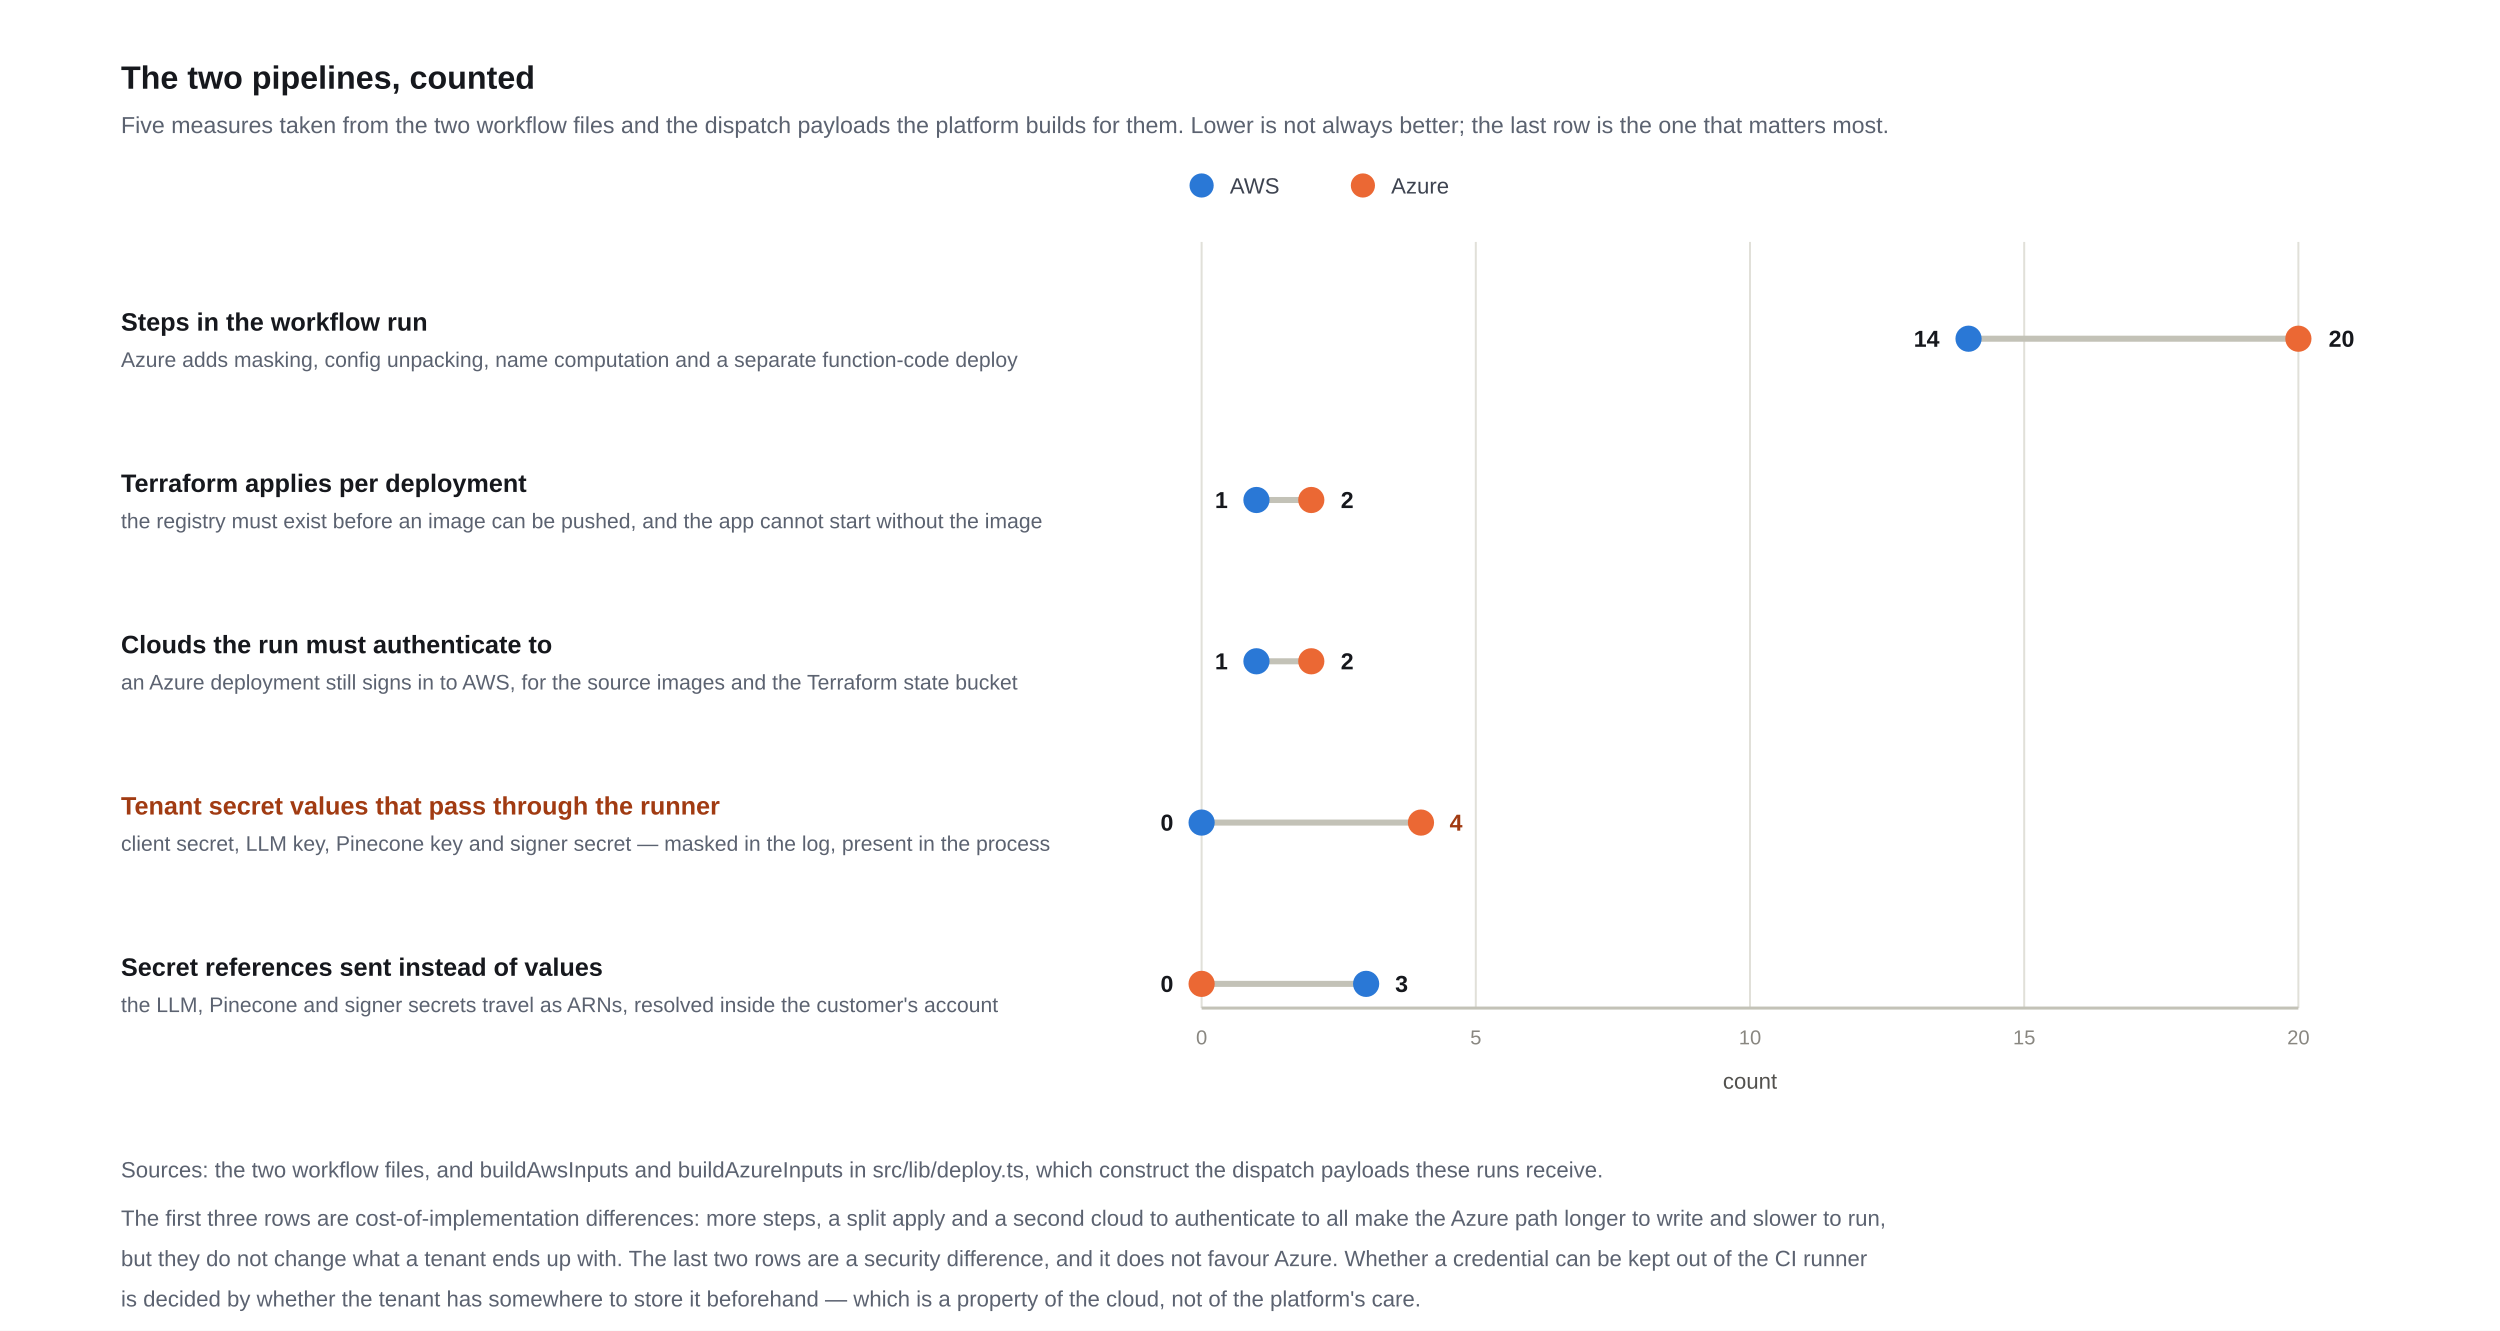
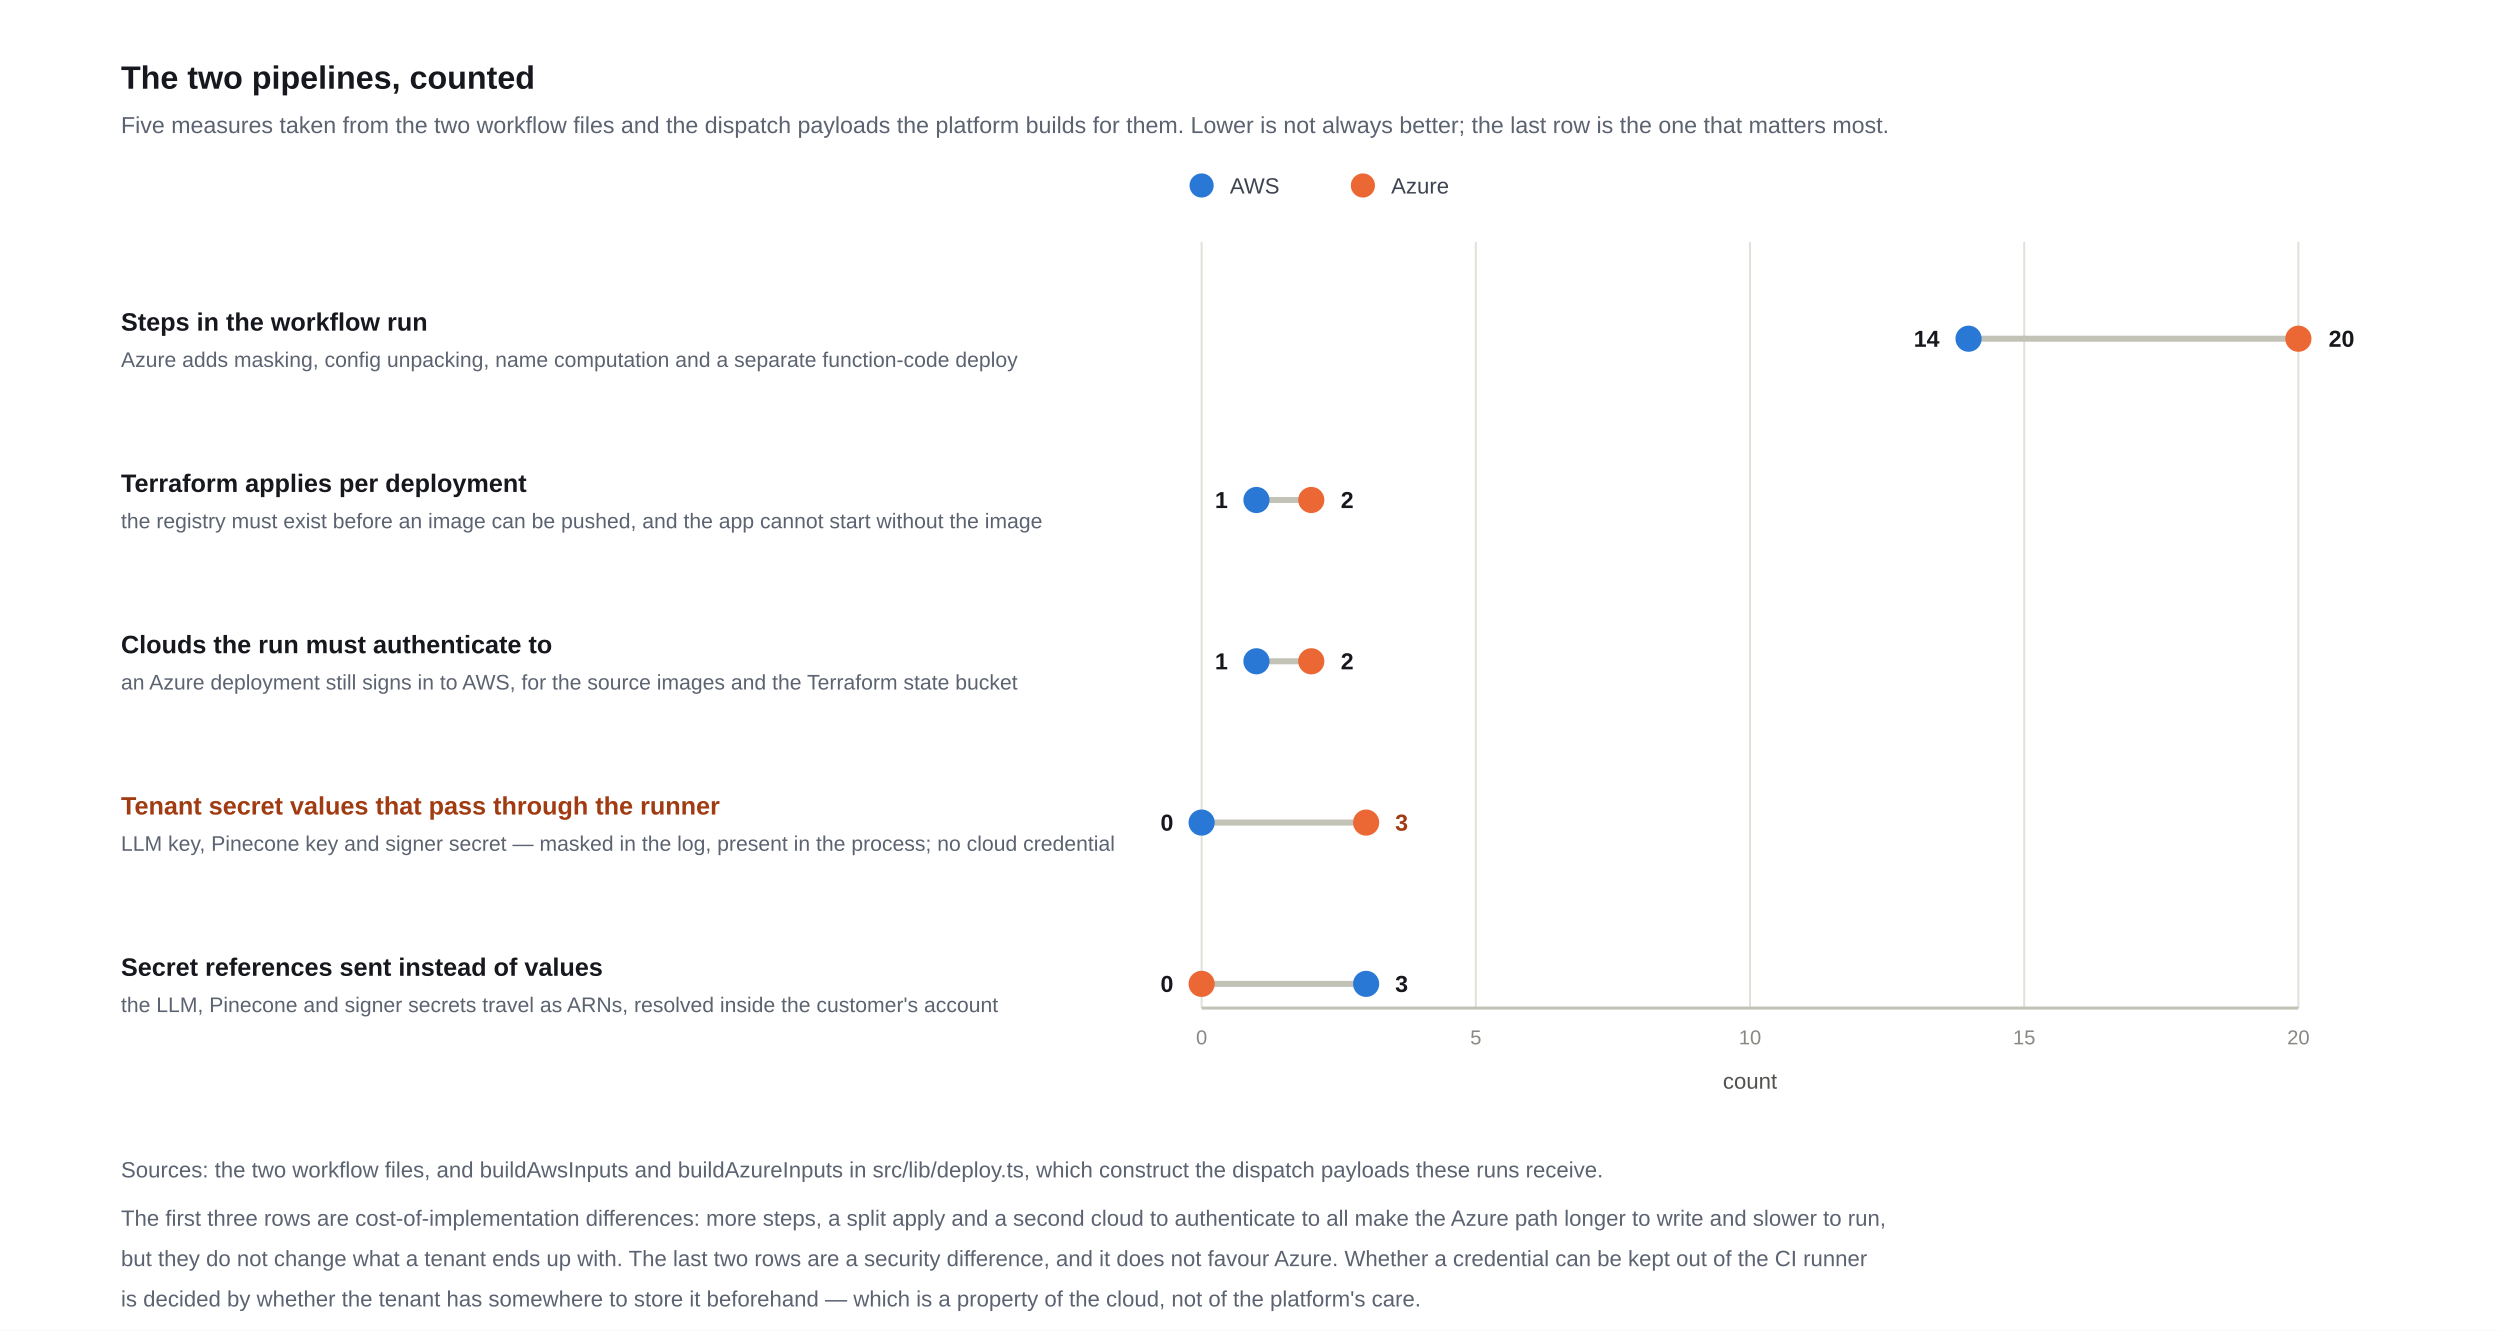
- <svg xmlns="http://www.w3.org/2000/svg" viewBox="0 0 1240 660" width="1240" height="660" role="img" aria-label="Five counted differences between the two deployment pipelines: Azure runs more steps, applies Terraform twice, authenticates to two clouds, and carries four tenant secret values through the runner where AWS carries none.">
+ <svg xmlns="http://www.w3.org/2000/svg" viewBox="0 0 1240 660" width="1240" height="660" role="img" aria-label="Five counted differences between the two deployment pipelines: Azure runs more steps, applies Terraform twice, authenticates to two clouds, and carries three tenant application secrets through the runner where AWS carries none. Neither carries a cloud credential.">
  <rect x="0" y="0" width="1240" height="660" fill="#ffffff" />
  <g font-family="Arial, Helvetica, sans-serif" fill="#16181d">
    <text x="60" y="44" font-size="16" font-weight="bold">The two pipelines, counted</text>
    <text x="60" y="66" font-size="11.5" fill="#5b6270">Five measures taken from the two workflow files and the dispatch payloads the platform builds for them. Lower is not always better; the last row is the one that matters most.</text>
    <g>
      <circle cx="596" cy="92" r="6" fill="#2a78d6" />
      <text x="610" y="96" font-size="11" fill="#3d4350">AWS</text>
      <circle cx="676" cy="92" r="6" fill="#eb6834" />
      <text x="690" y="96" font-size="11" fill="#3d4350">Azure</text>
    </g>
    <g stroke="#e1e0d9" stroke-width="1">
      <line x1="596" y1="120" x2="596" y2="500" />
      <line x1="732" y1="120" x2="732" y2="500" />
      <line x1="868" y1="120" x2="868" y2="500" />
      <line x1="1004" y1="120" x2="1004" y2="500" />
      <line x1="1140" y1="120" x2="1140" y2="500" />
    </g>
    <line x1="596" y1="500" x2="1140" y2="500" stroke="#c3c2b7" stroke-width="1.5" />
    <g font-size="10" fill="#898781" text-anchor="middle">
      <text x="596" y="518">0</text>
      <text x="732" y="518">5</text>
      <text x="868" y="518">10</text>
      <text x="1004" y="518">15</text>
      <text x="1140" y="518">20</text>
    </g>
    <text x="868" y="540" font-size="11" fill="#52514e" text-anchor="middle">count</text>
    <text x="60" y="164" font-size="12.5" font-weight="bold">Steps in the workflow run</text>
    <text x="60" y="182" font-size="10.5" fill="#5b6270">Azure adds masking, config unpacking, name computation and a separate function-code deploy</text>
    <line x1="976.4" y1="168" x2="1140" y2="168" stroke="#c3c2b7" stroke-width="3" />
    <circle cx="976.4" cy="168" r="6.5" fill="#2a78d6" />
    <circle cx="1140" cy="168" r="6.5" fill="#eb6834" />
    <text x="962" y="172" font-size="11.5" font-weight="bold" text-anchor="end">14</text>
    <text x="1155" y="172" font-size="11.5" font-weight="bold">20</text>
    <text x="60" y="244" font-size="12.5" font-weight="bold">Terraform applies per deployment</text>
    <text x="60" y="262" font-size="10.5" fill="#5b6270">the registry must exist before an image can be pushed, and the app cannot start without the image</text>
    <line x1="623.2" y1="248" x2="650.4" y2="248" stroke="#c3c2b7" stroke-width="3" />
    <circle cx="623.2" cy="248" r="6.5" fill="#2a78d6" />
    <circle cx="650.4" cy="248" r="6.5" fill="#eb6834" />
    <text x="609" y="252" font-size="11.5" font-weight="bold" text-anchor="end">1</text>
    <text x="665" y="252" font-size="11.5" font-weight="bold">2</text>
    <text x="60" y="324" font-size="12.5" font-weight="bold">Clouds the run must authenticate to</text>
    <text x="60" y="342" font-size="10.5" fill="#5b6270">an Azure deployment still signs in to AWS, for the source images and the Terraform state bucket</text>
    <line x1="623.2" y1="328" x2="650.4" y2="328" stroke="#c3c2b7" stroke-width="3" />
    <circle cx="623.2" cy="328" r="6.5" fill="#2a78d6" />
    <circle cx="650.4" cy="328" r="6.5" fill="#eb6834" />
    <text x="609" y="332" font-size="11.5" font-weight="bold" text-anchor="end">1</text>
    <text x="665" y="332" font-size="11.5" font-weight="bold">2</text>
    <text x="60" y="404" font-size="12.5" font-weight="bold" fill="#a13b12">Tenant secret values that pass through the runner</text>
-     <text x="60" y="422" font-size="10.5" fill="#5b6270">client secret, LLM key, Pinecone key and signer secret — masked in the log, present in the process</text>
-     <line x1="596" y1="408" x2="704.8" y2="408" stroke="#c3c2b7" stroke-width="3" />
+     <text x="60" y="422" font-size="10.5" fill="#5b6270">LLM key, Pinecone key and signer secret — masked in the log, present in the process; no cloud credential</text>
+     <line x1="596" y1="408" x2="677.6" y2="408" stroke="#c3c2b7" stroke-width="3" />
    <circle cx="596" cy="408" r="6.5" fill="#2a78d6" />
-     <circle cx="704.8" cy="408" r="6.5" fill="#eb6834" />
+     <circle cx="677.6" cy="408" r="6.5" fill="#eb6834" />
    <text x="582" y="412" font-size="11.5" font-weight="bold" text-anchor="end">0</text>
-     <text x="719" y="412" font-size="11.5" font-weight="bold" fill="#a13b12">4</text>
+     <text x="692" y="412" font-size="11.5" font-weight="bold" fill="#a13b12">3</text>
    <text x="60" y="484" font-size="12.5" font-weight="bold">Secret references sent instead of values</text>
    <text x="60" y="502" font-size="10.5" fill="#5b6270">the LLM, Pinecone and signer secrets travel as ARNs, resolved inside the customer's account</text>
    <line x1="596" y1="488" x2="677.6" y2="488" stroke="#c3c2b7" stroke-width="3" />
    <circle cx="677.6" cy="488" r="6.5" fill="#2a78d6" />
    <circle cx="596" cy="488" r="6.5" fill="#eb6834" />
    <text x="692" y="492" font-size="11.5" font-weight="bold">3</text>
    <text x="582" y="492" font-size="11.5" font-weight="bold" text-anchor="end">0</text>
    <text x="60" y="584" font-size="11" fill="#5b6270">Sources: the two workflow files, and buildAwsInputs and buildAzureInputs in src/lib/deploy.ts, which construct the dispatch payloads these runs receive.</text>
    <text x="60" y="608" font-size="11" fill="#5b6270">The first three rows are cost-of-implementation differences: more steps, a split apply and a second cloud to authenticate to all make the Azure path longer to write and slower to run,</text>
    <text x="60" y="628" font-size="11" fill="#5b6270">but they do not change what a tenant ends up with. The last two rows are a security difference, and it does not favour Azure. Whether a credential can be kept out of the CI runner</text>
    <text x="60" y="648" font-size="11" fill="#5b6270">is decided by whether the tenant has somewhere to store it beforehand — which is a property of the cloud, not of the platform's care.</text>
  </g>
</svg>
